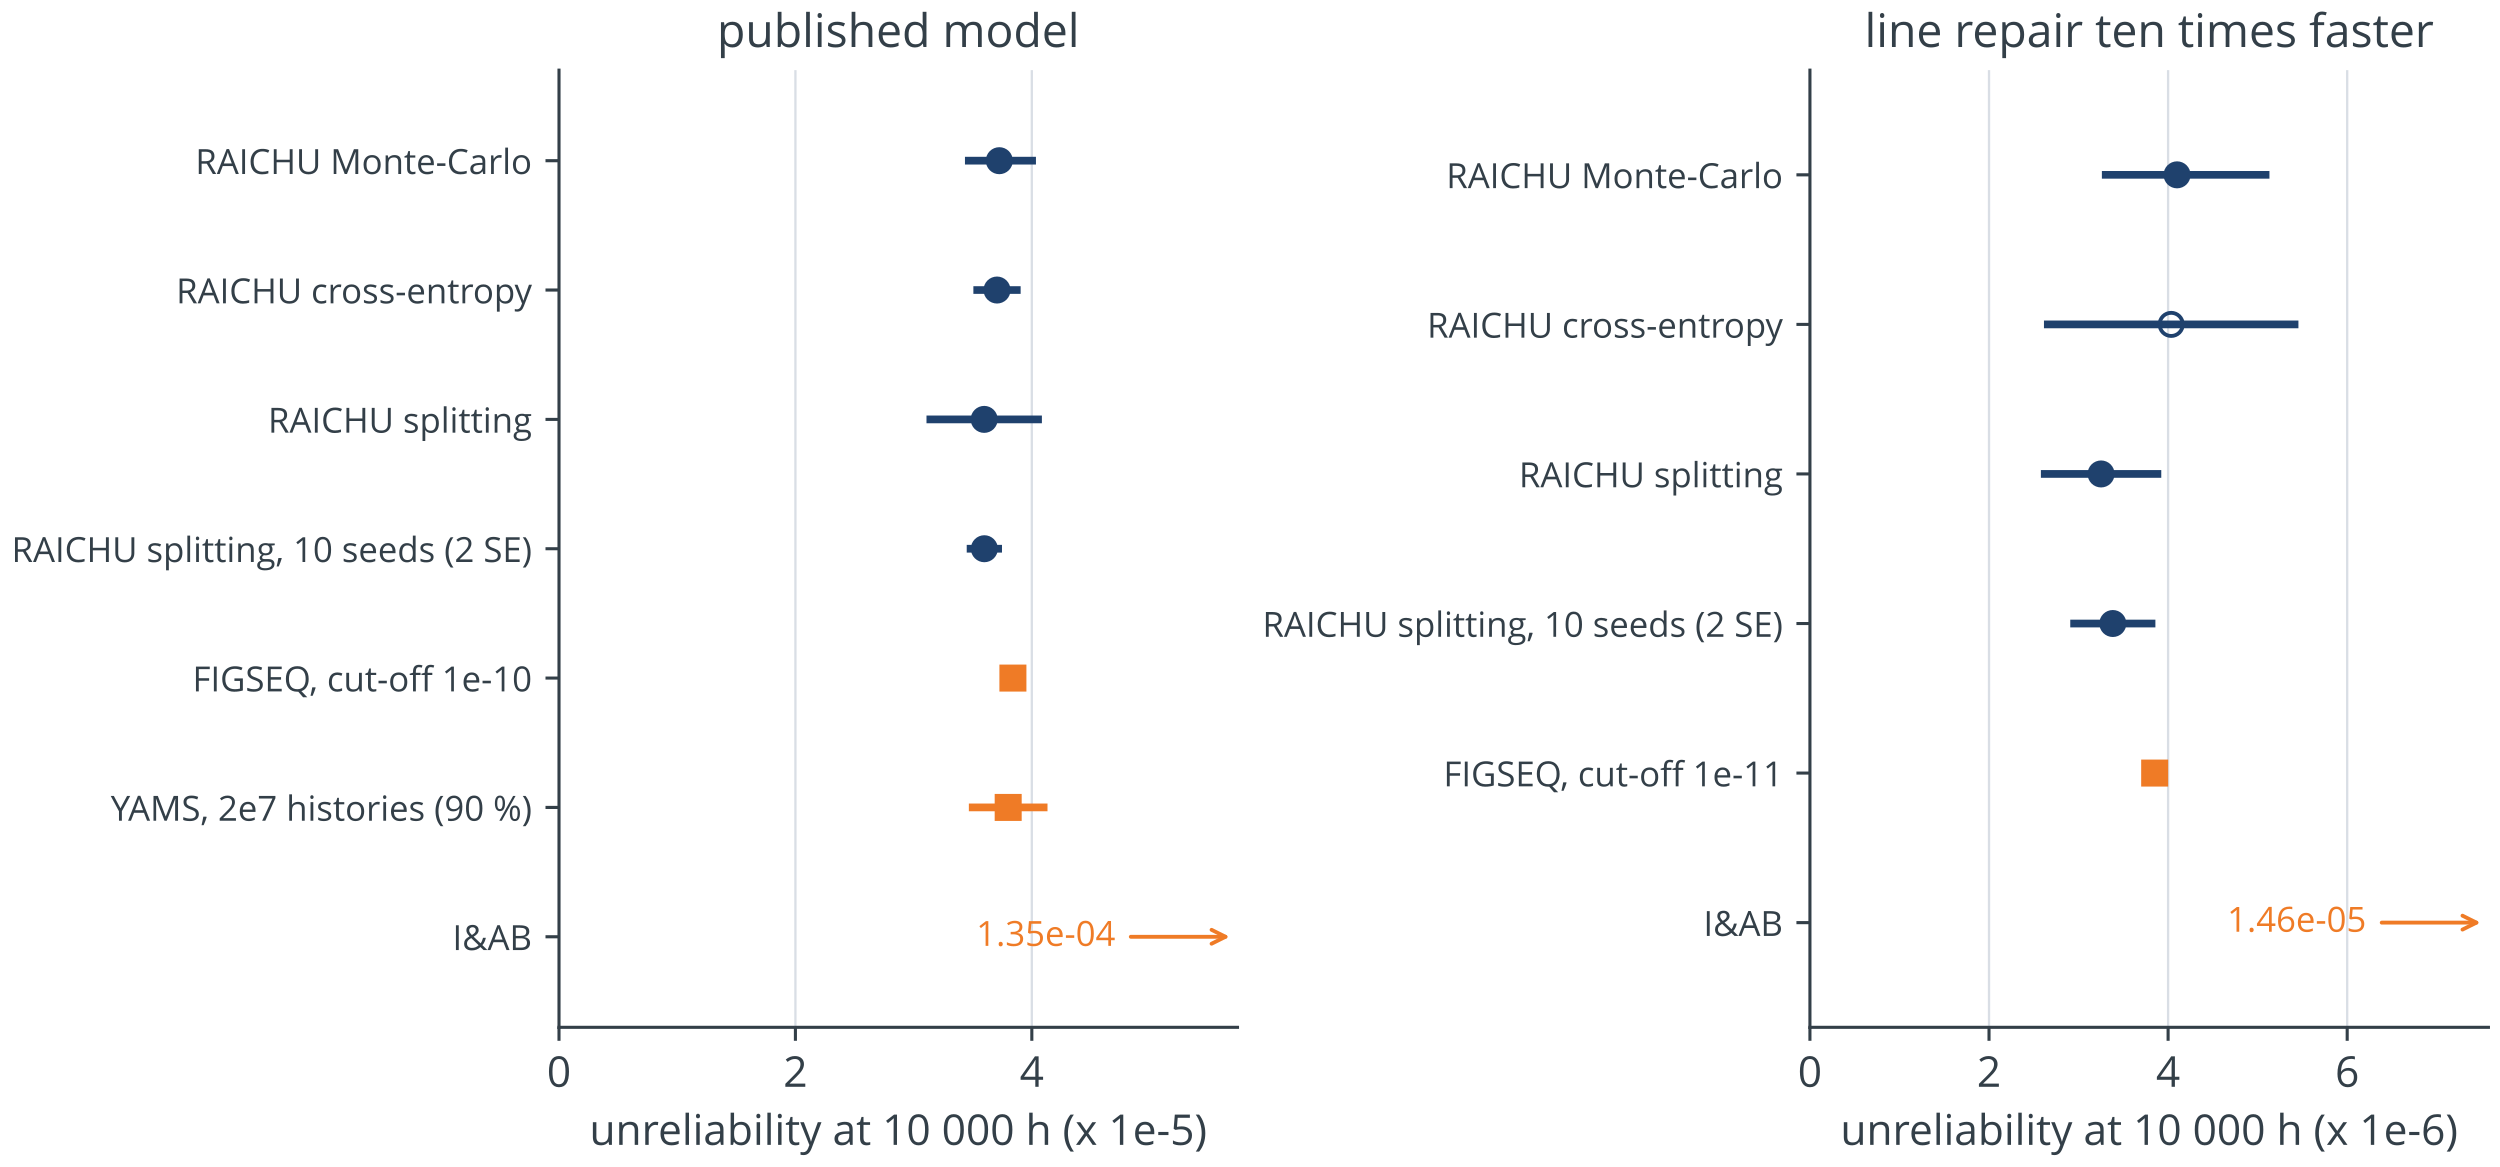
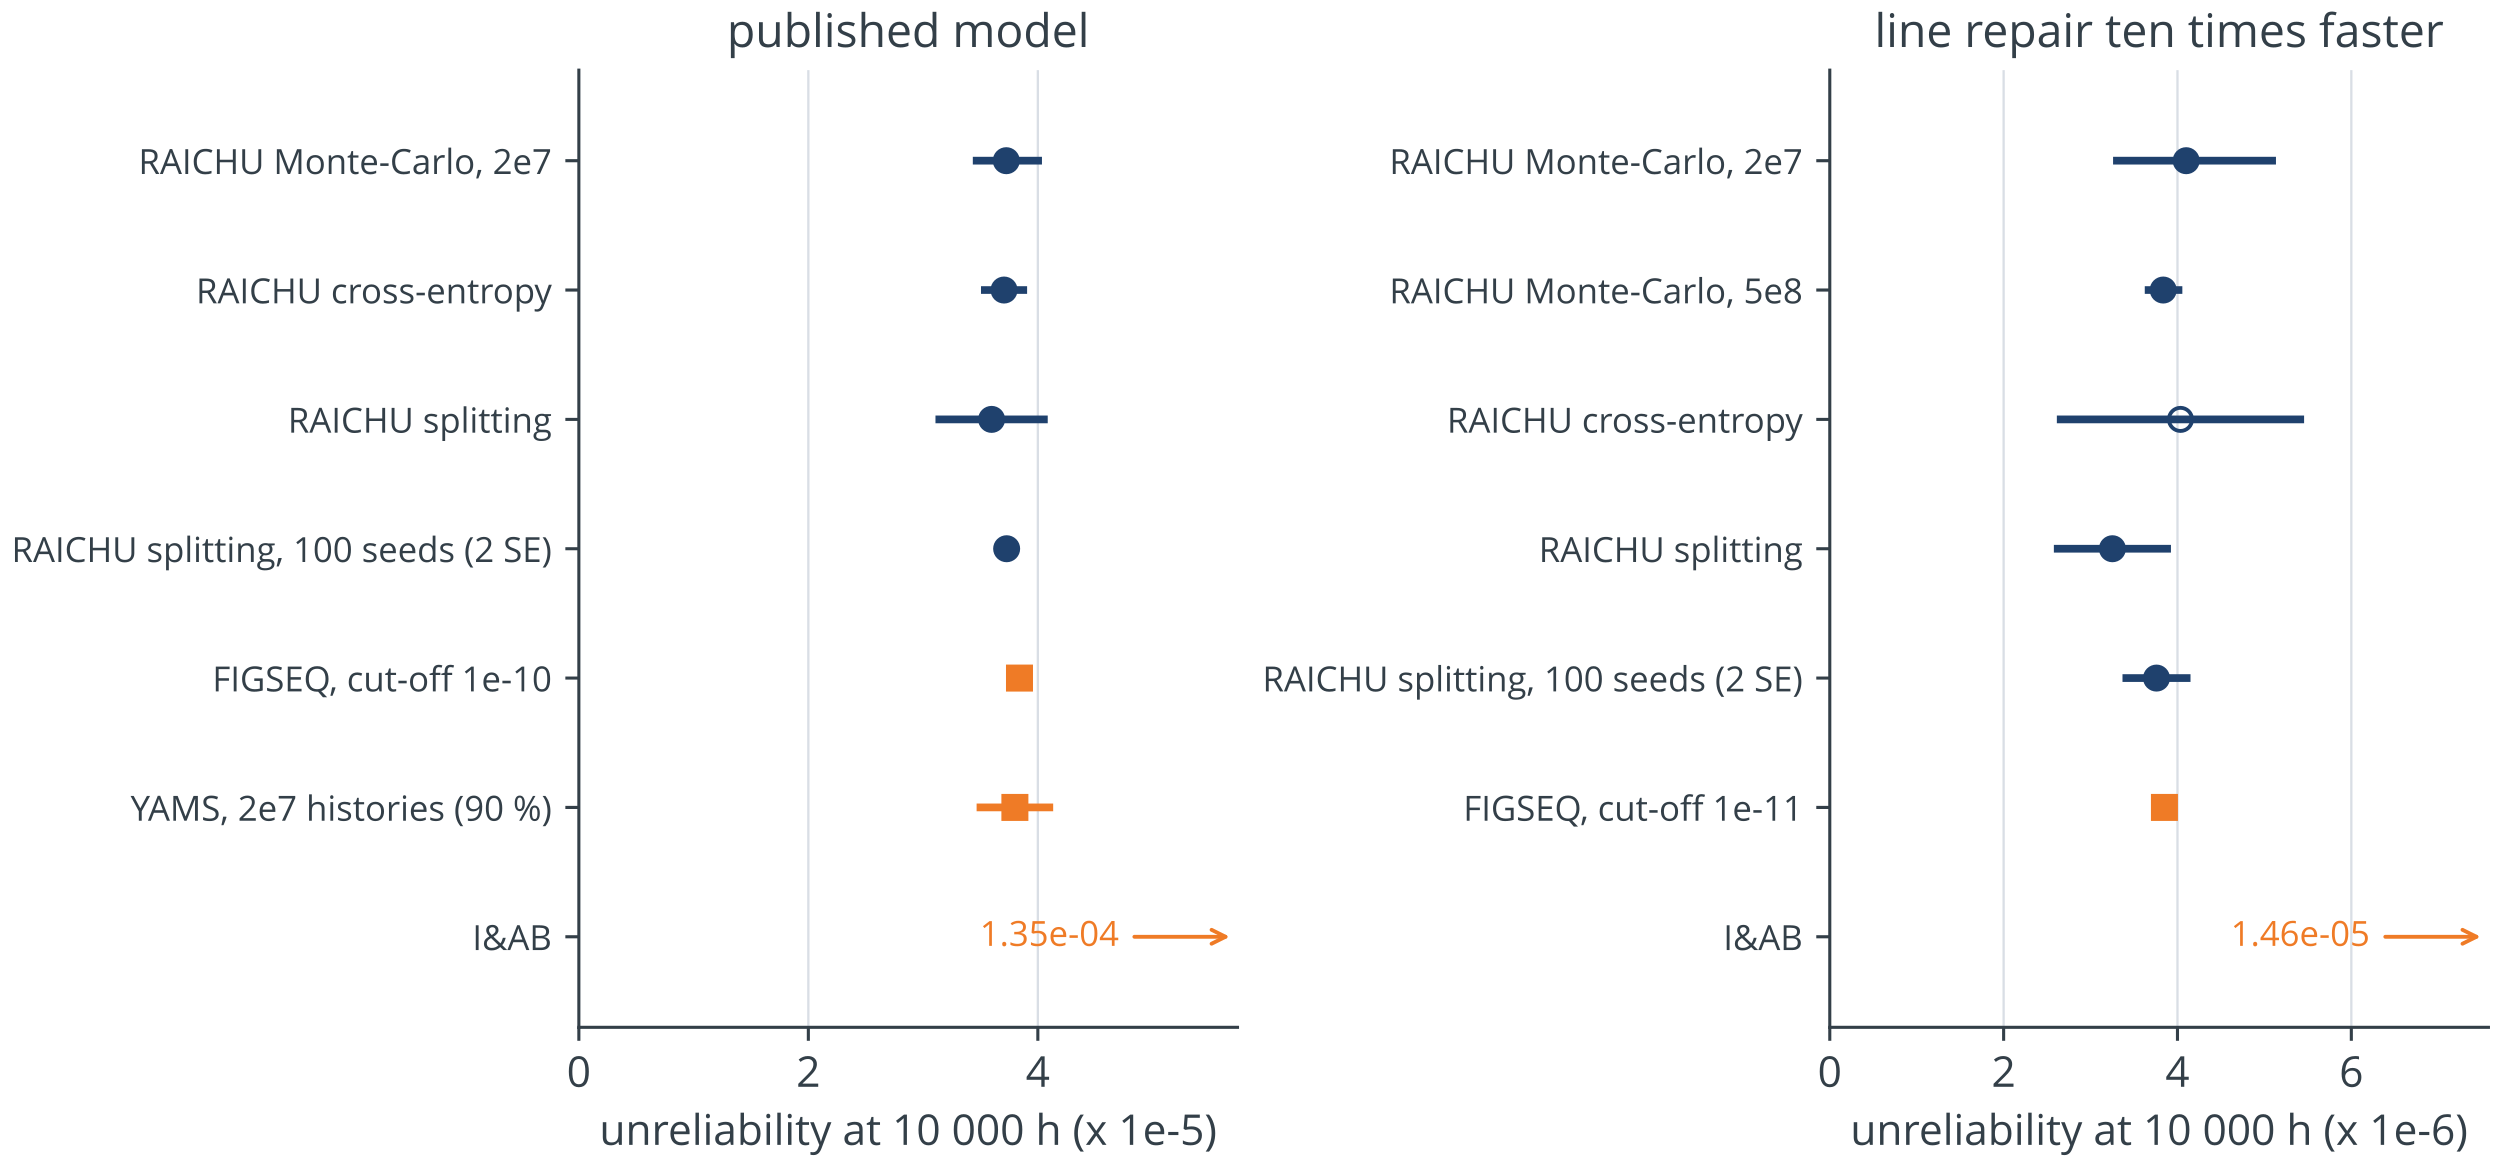
<svg xmlns="http://www.w3.org/2000/svg" xmlns:xlink="http://www.w3.org/1999/xlink" width="648pt" height="302.4pt" viewBox="0 0 648 302.4" version="1.1">
  <defs>
    <style type="text/css">*{stroke-linejoin: round; stroke-linecap: butt}</style>
  </defs>
  <g id="figure_1">
    <g id="patch_1">
      <path d="M 0 302.4  L 648 302.4  L 648 0  L 0 0  L 0 302.4  z " style="fill: none" />
    </g>
    <g id="axes_1">
      <g id="patch_2">
-         <path d="M 144.893 266.281  L 320.76 266.281  L 320.76 18.182  L 144.893 18.182  L 144.893 266.281  z " style="fill: none" />
+         <path d="M 150.039 266.281  L 320.76 266.281  L 320.76 18.182  L 150.039 18.182  L 150.039 266.281  z " style="fill: none" />
      </g>
      <g id="matplotlib.axis_1">
        <g id="xtick_1">
          <g id="line2d_1">
-             <path d="M 144.893 266.281  L 144.893 18.182  " clip-path="url(#pb7586c90ff)" style="fill: none; stroke: #d9dee5; stroke-width: 0.6; stroke-linecap: square" />
+             <path d="M 150.039 266.281  L 150.039 18.182  " clip-path="url(#p91b604d5b2)" style="fill: none; stroke: #d9dee5; stroke-width: 0.6; stroke-linecap: square" />
          </g>
          <g id="line2d_2">
            <defs>
-               <path id="mbddd9a8941" d="M 0 0  L 0 3.5  " style="stroke: #333f48; stroke-width: 0.8" />
+               <path id="m86f11a6f32" d="M 0 0  L 0 3.5  " style="stroke: #333f48; stroke-width: 0.8" />
            </defs>
            <g>
-               <use xlink:href="#mbddd9a8941" x="144.893" y="266.281" style="fill: #333f48; stroke: #333f48; stroke-width: 0.8" />
+               <use xlink:href="#m86f11a6f32" x="150.039" y="266.281" style="fill: #333f48; stroke: #333f48; stroke-width: 0.8" />
            </g>
          </g>
          <g id="text_1">
-             <text style="font-size: 11px; font-family: 'Open Sans', 'DejaVu Sans', 'Arial', sans-serif; text-anchor: middle; fill: #333f48" x="144.893" y="281.697" transform="rotate(-0 144.8934 281.6972)">0</text>
+             <text style="font-size: 11px; font-family: 'Open Sans', 'DejaVu Sans', 'Arial', sans-serif; text-anchor: middle; fill: #333f48" x="150.039" y="281.697" transform="rotate(-0 150.0388 281.6972)">0</text>
          </g>
        </g>
        <g id="xtick_2">
          <g id="line2d_3">
-             <path d="M 206.171 266.281  L 206.171 18.182  " clip-path="url(#pb7586c90ff)" style="fill: none; stroke: #d9dee5; stroke-width: 0.6; stroke-linecap: square" />
+             <path d="M 209.524 266.281  L 209.524 18.182  " clip-path="url(#p91b604d5b2)" style="fill: none; stroke: #d9dee5; stroke-width: 0.6; stroke-linecap: square" />
          </g>
          <g id="line2d_4">
            <g>
-               <use xlink:href="#mbddd9a8941" x="206.171" y="266.281" style="fill: #333f48; stroke: #333f48; stroke-width: 0.8" />
+               <use xlink:href="#m86f11a6f32" x="209.524" y="266.281" style="fill: #333f48; stroke: #333f48; stroke-width: 0.8" />
            </g>
          </g>
          <g id="text_2">
-             <text style="font-size: 11px; font-family: 'Open Sans', 'DejaVu Sans', 'Arial', sans-serif; text-anchor: middle; fill: #333f48" x="206.171" y="281.697" transform="rotate(-0 206.1709 281.6972)">2</text>
+             <text style="font-size: 11px; font-family: 'Open Sans', 'DejaVu Sans', 'Arial', sans-serif; text-anchor: middle; fill: #333f48" x="209.524" y="281.697" transform="rotate(-0 209.5236 281.6972)">2</text>
          </g>
        </g>
        <g id="xtick_3">
          <g id="line2d_5">
-             <path d="M 267.449 266.281  L 267.449 18.182  " clip-path="url(#pb7586c90ff)" style="fill: none; stroke: #d9dee5; stroke-width: 0.6; stroke-linecap: square" />
+             <path d="M 269.008 266.281  L 269.008 18.182  " clip-path="url(#p91b604d5b2)" style="fill: none; stroke: #d9dee5; stroke-width: 0.6; stroke-linecap: square" />
          </g>
          <g id="line2d_6">
            <g>
-               <use xlink:href="#mbddd9a8941" x="267.449" y="266.281" style="fill: #333f48; stroke: #333f48; stroke-width: 0.8" />
+               <use xlink:href="#m86f11a6f32" x="269.008" y="266.281" style="fill: #333f48; stroke: #333f48; stroke-width: 0.8" />
            </g>
          </g>
          <g id="text_3">
-             <text style="font-size: 11px; font-family: 'Open Sans', 'DejaVu Sans', 'Arial', sans-serif; text-anchor: middle; fill: #333f48" x="267.449" y="281.697" transform="rotate(-0 267.4485 281.6972)">4</text>
+             <text style="font-size: 11px; font-family: 'Open Sans', 'DejaVu Sans', 'Arial', sans-serif; text-anchor: middle; fill: #333f48" x="269.008" y="281.697" transform="rotate(-0 269.0083 281.6972)">4</text>
          </g>
        </g>
        <g id="text_4">
-           <text style="font-size: 11px; font-family: 'Open Sans', 'DejaVu Sans', 'Arial', sans-serif; text-anchor: middle; fill: #333f48" x="232.827" y="296.756" transform="rotate(-0 232.8267 296.7563)">unreliability at 10 000 h (x 1e-5)</text>
+           <text style="font-size: 11px; font-family: 'Open Sans', 'DejaVu Sans', 'Arial', sans-serif; text-anchor: middle; fill: #333f48" x="235.399" y="296.756" transform="rotate(-0 235.3994 296.7563)">unreliability at 10 000 h (x 1e-5)</text>
        </g>
      </g>
      <g id="matplotlib.axis_2">
        <g id="ytick_1">
          <g id="line2d_7">
            <defs>
-               <path id="ma3bf32c32e" d="M 0 0  L -3.5 0  " style="stroke: #333f48; stroke-width: 0.8" />
+               <path id="m52ad495009" d="M 0 0  L -3.5 0  " style="stroke: #333f48; stroke-width: 0.8" />
            </defs>
            <g>
-               <use xlink:href="#ma3bf32c32e" x="144.893" y="41.651" style="fill: #333f48; stroke: #333f48; stroke-width: 0.8" />
+               <use xlink:href="#m52ad495009" x="150.039" y="41.651" style="fill: #333f48; stroke: #333f48; stroke-width: 0.8" />
            </g>
          </g>
          <g id="text_5">
-             <text style="font-size: 9px; font-family: 'Open Sans', 'DejaVu Sans', 'Arial', sans-serif; text-anchor: end; fill: #333f48" x="137.893" y="45.094" transform="rotate(-0 137.8934 45.09402)">RAICHU Monte-Carlo</text>
+             <text style="font-size: 9px; font-family: 'Open Sans', 'DejaVu Sans', 'Arial', sans-serif; text-anchor: end; fill: #333f48" x="143.039" y="45.094" transform="rotate(-0 143.0388 45.09402)">RAICHU Monte-Carlo, 2e7</text>
          </g>
        </g>
        <g id="ytick_2">
          <g id="line2d_8">
            <g>
-               <use xlink:href="#ma3bf32c32e" x="144.893" y="75.178" style="fill: #333f48; stroke: #333f48; stroke-width: 0.8" />
+               <use xlink:href="#m52ad495009" x="150.039" y="75.178" style="fill: #333f48; stroke: #333f48; stroke-width: 0.8" />
            </g>
          </g>
          <g id="text_6">
-             <text style="font-size: 9px; font-family: 'Open Sans', 'DejaVu Sans', 'Arial', sans-serif; text-anchor: end; fill: #333f48" x="137.893" y="78.621" transform="rotate(-0 137.8934 78.62086)">RAICHU cross-entropy</text>
+             <text style="font-size: 9px; font-family: 'Open Sans', 'DejaVu Sans', 'Arial', sans-serif; text-anchor: end; fill: #333f48" x="143.039" y="78.621" transform="rotate(-0 143.0388 78.62086)">RAICHU cross-entropy</text>
          </g>
        </g>
        <g id="ytick_3">
          <g id="line2d_9">
            <g>
-               <use xlink:href="#ma3bf32c32e" x="144.893" y="108.705" style="fill: #333f48; stroke: #333f48; stroke-width: 0.8" />
+               <use xlink:href="#m52ad495009" x="150.039" y="108.705" style="fill: #333f48; stroke: #333f48; stroke-width: 0.8" />
            </g>
          </g>
          <g id="text_7">
-             <text style="font-size: 9px; font-family: 'Open Sans', 'DejaVu Sans', 'Arial', sans-serif; text-anchor: end; fill: #333f48" x="137.893" y="112.148" transform="rotate(-0 137.8934 112.1477)">RAICHU splitting</text>
+             <text style="font-size: 9px; font-family: 'Open Sans', 'DejaVu Sans', 'Arial', sans-serif; text-anchor: end; fill: #333f48" x="143.039" y="112.148" transform="rotate(-0 143.0388 112.1477)">RAICHU splitting</text>
          </g>
        </g>
        <g id="ytick_4">
          <g id="line2d_10">
            <g>
-               <use xlink:href="#ma3bf32c32e" x="144.893" y="142.231" style="fill: #333f48; stroke: #333f48; stroke-width: 0.8" />
+               <use xlink:href="#m52ad495009" x="150.039" y="142.231" style="fill: #333f48; stroke: #333f48; stroke-width: 0.8" />
            </g>
          </g>
          <g id="text_8">
-             <text style="font-size: 9px; font-family: 'Open Sans', 'DejaVu Sans', 'Arial', sans-serif; text-anchor: end; fill: #333f48" x="137.893" y="145.675" transform="rotate(-0 137.8934 145.6745)">RAICHU splitting, 10 seeds (2 SE)</text>
+             <text style="font-size: 9px; font-family: 'Open Sans', 'DejaVu Sans', 'Arial', sans-serif; text-anchor: end; fill: #333f48" x="143.039" y="145.675" transform="rotate(-0 143.0388 145.6745)">RAICHU splitting, 100 seeds (2 SE)</text>
          </g>
        </g>
        <g id="ytick_5">
          <g id="line2d_11">
            <g>
-               <use xlink:href="#ma3bf32c32e" x="144.893" y="175.758" style="fill: #333f48; stroke: #333f48; stroke-width: 0.8" />
+               <use xlink:href="#m52ad495009" x="150.039" y="175.758" style="fill: #333f48; stroke: #333f48; stroke-width: 0.8" />
            </g>
          </g>
          <g id="text_9">
-             <text style="font-size: 9px; font-family: 'Open Sans', 'DejaVu Sans', 'Arial', sans-serif; text-anchor: end; fill: #333f48" x="137.893" y="179.201" transform="rotate(-0 137.8934 179.2015)">FIGSEQ, cut-off 1e-10</text>
+             <text style="font-size: 9px; font-family: 'Open Sans', 'DejaVu Sans', 'Arial', sans-serif; text-anchor: end; fill: #333f48" x="143.039" y="179.201" transform="rotate(-0 143.0388 179.2015)">FIGSEQ, cut-off 1e-10</text>
          </g>
        </g>
        <g id="ytick_6">
          <g id="line2d_12">
            <g>
-               <use xlink:href="#ma3bf32c32e" x="144.893" y="209.285" style="fill: #333f48; stroke: #333f48; stroke-width: 0.8" />
+               <use xlink:href="#m52ad495009" x="150.039" y="209.285" style="fill: #333f48; stroke: #333f48; stroke-width: 0.8" />
            </g>
          </g>
          <g id="text_10">
-             <text style="font-size: 9px; font-family: 'Open Sans', 'DejaVu Sans', 'Arial', sans-serif; text-anchor: end; fill: #333f48" x="137.893" y="212.728" transform="rotate(-0 137.8934 212.7282)">YAMS, 2e7 histories (90 %)</text>
+             <text style="font-size: 9px; font-family: 'Open Sans', 'DejaVu Sans', 'Arial', sans-serif; text-anchor: end; fill: #333f48" x="143.039" y="212.728" transform="rotate(-0 143.0388 212.7282)">YAMS, 2e7 histories (90 %)</text>
          </g>
        </g>
        <g id="ytick_7">
          <g id="line2d_13">
            <g>
-               <use xlink:href="#ma3bf32c32e" x="144.893" y="242.812" style="fill: #333f48; stroke: #333f48; stroke-width: 0.8" />
+               <use xlink:href="#m52ad495009" x="150.039" y="242.812" style="fill: #333f48; stroke: #333f48; stroke-width: 0.8" />
            </g>
          </g>
          <g id="text_11">
-             <text style="font-size: 9px; font-family: 'Open Sans', 'DejaVu Sans', 'Arial', sans-serif; text-anchor: end; fill: #333f48" x="137.893" y="246.255" transform="rotate(-0 137.8934 246.2551)">I&amp;AB</text>
+             <text style="font-size: 9px; font-family: 'Open Sans', 'DejaVu Sans', 'Arial', sans-serif; text-anchor: end; fill: #333f48" x="143.039" y="246.255" transform="rotate(-0 143.0388 246.2551)">I&amp;AB</text>
          </g>
        </g>
      </g>
      <g id="line2d_14">
-         <path d="M 251.117 41.651  L 267.518 41.651  " clip-path="url(#pb7586c90ff)" style="fill: none; stroke: #1f416d; stroke-width: 2; stroke-linecap: square" />
+         <path d="M 253.154 41.651  L 269.075 41.651  " clip-path="url(#p91b604d5b2)" style="fill: none; stroke: #1f416d; stroke-width: 2; stroke-linecap: square" />
      </g>
      <g id="line2d_15">
-         <path d="M 259.023 41.651  " clip-path="url(#pb7586c90ff)" style="fill: none; stroke: #1f416d; stroke-width: 1.5; stroke-linecap: square" />
+         <path d="M 260.829 41.651  " clip-path="url(#p91b604d5b2)" style="fill: none; stroke: #1f416d; stroke-width: 1.5; stroke-linecap: square" />
        <defs>
-           <path id="m30c764773c" d="M 0 3  C 0.796 3 1.559 2.684 2.121 2.121  C 2.684 1.559 3 0.796 3 0  C 3 -0.796 2.684 -1.559 2.121 -2.121  C 1.559 -2.684 0.796 -3 0 -3  C -0.796 -3 -1.559 -2.684 -2.121 -2.121  C -2.684 -1.559 -3 -0.796 -3 0  C -3 0.796 -2.684 1.559 -2.121 2.121  C -1.559 2.684 -0.796 3 0 3  z " style="stroke: #1f416d" />
+           <path id="md8d8c6992d" d="M 0 3  C 0.796 3 1.559 2.684 2.121 2.121  C 2.684 1.559 3 0.796 3 0  C 3 -0.796 2.684 -1.559 2.121 -2.121  C 1.559 -2.684 0.796 -3 0 -3  C -0.796 -3 -1.559 -2.684 -2.121 -2.121  C -2.684 -1.559 -3 -0.796 -3 0  C -3 0.796 -2.684 1.559 -2.121 2.121  C -1.559 2.684 -0.796 3 0 3  z " style="stroke: #1f416d" />
        </defs>
-         <g clip-path="url(#pb7586c90ff)">
-           <use xlink:href="#m30c764773c" x="259.023" y="41.651" style="fill: #1f416d; stroke: #1f416d" />
+         <g clip-path="url(#p91b604d5b2)">
+           <use xlink:href="#md8d8c6992d" x="260.829" y="41.651" style="fill: #1f416d; stroke: #1f416d" />
        </g>
      </g>
      <g id="line2d_16">
-         <path d="M 253.299 75.178  L 263.551 75.178  " clip-path="url(#pb7586c90ff)" style="fill: none; stroke: #1f416d; stroke-width: 2; stroke-linecap: square" />
+         <path d="M 255.273 75.178  L 265.225 75.178  " clip-path="url(#p91b604d5b2)" style="fill: none; stroke: #1f416d; stroke-width: 2; stroke-linecap: square" />
      </g>
      <g id="line2d_17">
-         <path d="M 258.425 75.178  " clip-path="url(#pb7586c90ff)" style="fill: none; stroke: #1f416d; stroke-width: 1.5; stroke-linecap: square" />
-         <g clip-path="url(#pb7586c90ff)">
-           <use xlink:href="#m30c764773c" x="258.425" y="75.178" style="fill: #1f416d; stroke: #1f416d" />
+         <path d="M 260.249 75.178  " clip-path="url(#p91b604d5b2)" style="fill: none; stroke: #1f416d; stroke-width: 1.5; stroke-linecap: square" />
+         <g clip-path="url(#p91b604d5b2)">
+           <use xlink:href="#md8d8c6992d" x="260.249" y="75.178" style="fill: #1f416d; stroke: #1f416d" />
        </g>
      </g>
      <g id="line2d_18">
-         <path d="M 241.146 108.705  L 269.059 108.705  " clip-path="url(#pb7586c90ff)" style="fill: none; stroke: #1f416d; stroke-width: 2; stroke-linecap: square" />
+         <path d="M 243.475 108.705  L 270.572 108.705  " clip-path="url(#p91b604d5b2)" style="fill: none; stroke: #1f416d; stroke-width: 2; stroke-linecap: square" />
      </g>
      <g id="line2d_19">
-         <path d="M 255.103 108.705  " clip-path="url(#pb7586c90ff)" style="fill: none; stroke: #1f416d; stroke-width: 1.5; stroke-linecap: square" />
-         <g clip-path="url(#pb7586c90ff)">
-           <use xlink:href="#m30c764773c" x="255.103" y="108.705" style="fill: #1f416d; stroke: #1f416d" />
+         <path d="M 257.024 108.705  " clip-path="url(#p91b604d5b2)" style="fill: none; stroke: #1f416d; stroke-width: 1.5; stroke-linecap: square" />
+         <g clip-path="url(#p91b604d5b2)">
+           <use xlink:href="#md8d8c6992d" x="257.024" y="108.705" style="fill: #1f416d; stroke: #1f416d" />
        </g>
      </g>
      <g id="line2d_20">
-         <path d="M 251.575 142.231  L 258.716 142.231  " clip-path="url(#pb7586c90ff)" style="fill: none; stroke: #1f416d; stroke-width: 2; stroke-linecap: square" />
+         <path d="M 259.39 142.231  L 262.453 142.231  " clip-path="url(#p91b604d5b2)" style="fill: none; stroke: #1f416d; stroke-width: 2; stroke-linecap: square" />
      </g>
      <g id="line2d_21">
-         <path d="M 255.145 142.231  " clip-path="url(#pb7586c90ff)" style="fill: none; stroke: #1f416d; stroke-width: 1.5; stroke-linecap: square" />
-         <g clip-path="url(#pb7586c90ff)">
-           <use xlink:href="#m30c764773c" x="255.145" y="142.231" style="fill: #1f416d; stroke: #1f416d" />
+         <path d="M 260.921 142.231  " clip-path="url(#p91b604d5b2)" style="fill: none; stroke: #1f416d; stroke-width: 1.5; stroke-linecap: square" />
+         <g clip-path="url(#p91b604d5b2)">
+           <use xlink:href="#md8d8c6992d" x="260.921" y="142.231" style="fill: #1f416d; stroke: #1f416d" />
        </g>
      </g>
      <g id="line2d_22">
-         <path d="M 262.546 175.758  " clip-path="url(#pb7586c90ff)" style="fill: none; stroke: #ef7b26; stroke-width: 1.5; stroke-linecap: square" />
+         <path d="M 264.25 175.758  " clip-path="url(#p91b604d5b2)" style="fill: none; stroke: #ef7b26; stroke-width: 1.5; stroke-linecap: square" />
        <defs>
-           <path id="m3d3b96240c" d="M -3 3  L 3 3  L 3 -3  L -3 -3  z " style="stroke: #ef7b26; stroke-linejoin: miter" />
+           <path id="m2bc81f49f3" d="M -3 3  L 3 3  L 3 -3  L -3 -3  z " style="stroke: #ef7b26; stroke-linejoin: miter" />
        </defs>
-         <g clip-path="url(#pb7586c90ff)">
-           <use xlink:href="#m3d3b96240c" x="262.546" y="175.758" style="fill: #ef7b26; stroke: #ef7b26; stroke-linejoin: miter" />
+         <g clip-path="url(#p91b604d5b2)">
+           <use xlink:href="#m2bc81f49f3" x="264.25" y="175.758" style="fill: #ef7b26; stroke: #ef7b26; stroke-linejoin: miter" />
        </g>
      </g>
      <g id="line2d_23">
-         <path d="M 252.129 209.285  L 270.512 209.285  " clip-path="url(#pb7586c90ff)" style="fill: none; stroke: #ef7b26; stroke-width: 2; stroke-linecap: square" />
+         <path d="M 254.137 209.285  L 271.983 209.285  " clip-path="url(#p91b604d5b2)" style="fill: none; stroke: #ef7b26; stroke-width: 2; stroke-linecap: square" />
      </g>
      <g id="line2d_24">
-         <path d="M 261.321 209.285  " clip-path="url(#pb7586c90ff)" style="fill: none; stroke: #ef7b26; stroke-width: 1.5; stroke-linecap: square" />
-         <g clip-path="url(#pb7586c90ff)">
-           <use xlink:href="#m3d3b96240c" x="261.321" y="209.285" style="fill: #ef7b26; stroke: #ef7b26; stroke-linejoin: miter" />
+         <path d="M 263.06 209.285  " clip-path="url(#p91b604d5b2)" style="fill: none; stroke: #ef7b26; stroke-width: 1.5; stroke-linecap: square" />
+         <g clip-path="url(#p91b604d5b2)">
+           <use xlink:href="#m2bc81f49f3" x="263.06" y="209.285" style="fill: #ef7b26; stroke: #ef7b26; stroke-linejoin: miter" />
        </g>
      </g>
      <g id="patch_3">
-         <path d="M 144.893 266.281  L 144.893 18.182  " style="fill: none; stroke: #333f48; stroke-width: 0.8; stroke-linejoin: miter; stroke-linecap: square" />
+         <path d="M 150.039 266.281  L 150.039 18.182  " style="fill: none; stroke: #333f48; stroke-width: 0.8; stroke-linejoin: miter; stroke-linecap: square" />
      </g>
      <g id="patch_4">
-         <path d="M 144.893 266.281  L 320.76 266.281  " style="fill: none; stroke: #333f48; stroke-width: 0.8; stroke-linejoin: miter; stroke-linecap: square" />
+         <path d="M 150.039 266.281  L 320.76 266.281  " style="fill: none; stroke: #333f48; stroke-width: 0.8; stroke-linejoin: miter; stroke-linecap: square" />
      </g>
      <g id="patch_5">
-         <path d="M 293.104 242.812  Q 305.931 242.812 317.64 242.812  " style="fill: none; stroke: #ef7b26; stroke-linecap: round" />
-         <path d="M 314.04 241.012  L 317.64 242.812  L 314.04 244.612  " style="fill: none; stroke: #ef7b26; stroke-linecap: round" />
+         <path d="M 294.032 242.812  Q 306.396 242.812 317.642 242.812  " style="fill: none; stroke: #ef7b26; stroke-linecap: round" />
+         <path d="M 314.042 241.012  L 317.642 242.812  L 314.042 244.612  " style="fill: none; stroke: #ef7b26; stroke-linecap: round" />
      </g>
      <g id="text_12">
-         <text style="font-size: 9px; font-family: 'Open Sans', 'DejaVu Sans', 'Arial', sans-serif; text-anchor: end; fill: #ef7b26" x="289.104" y="245.174" transform="rotate(-0 289.104 245.174)">1.35e-04</text>
+         <text style="font-size: 9px; font-family: 'Open Sans', 'DejaVu Sans', 'Arial', sans-serif; text-anchor: end; fill: #ef7b26" x="290.03" y="245.174" transform="rotate(-0 290.0302 245.174)">1.35e-04</text>
      </g>
      <g id="text_13">
-         <text style="font-size: 12px; font-family: 'Open Sans', 'DejaVu Sans', 'Arial', sans-serif; text-anchor: middle; fill: #333f48" x="232.827" y="12.182" transform="rotate(-0 232.8267 12.18211)">published model</text>
+         <text style="font-size: 12px; font-family: 'Open Sans', 'DejaVu Sans', 'Arial', sans-serif; text-anchor: middle; fill: #333f48" x="235.399" y="12.182" transform="rotate(-0 235.3994 12.18211)">published model</text>
      </g>
    </g>
    <g id="axes_2">
      <g id="patch_6">
-         <path d="M 469.133 266.281  L 645 266.281  L 645 18.182  L 469.133 18.182  L 469.133 266.281  z " style="fill: none" />
+         <path d="M 474.279 266.281  L 645 266.281  L 645 18.182  L 474.279 18.182  L 474.279 266.281  z " style="fill: none" />
      </g>
      <g id="matplotlib.axis_3">
        <g id="xtick_4">
          <g id="line2d_25">
-             <path d="M 469.133 266.281  L 469.133 18.182  " clip-path="url(#pa92b1e793e)" style="fill: none; stroke: #d9dee5; stroke-width: 0.6; stroke-linecap: square" />
+             <path d="M 474.279 266.281  L 474.279 18.182  " clip-path="url(#pb15df6d3fa)" style="fill: none; stroke: #d9dee5; stroke-width: 0.6; stroke-linecap: square" />
          </g>
          <g id="line2d_26">
            <g>
-               <use xlink:href="#mbddd9a8941" x="469.133" y="266.281" style="fill: #333f48; stroke: #333f48; stroke-width: 0.8" />
+               <use xlink:href="#m86f11a6f32" x="474.279" y="266.281" style="fill: #333f48; stroke: #333f48; stroke-width: 0.8" />
            </g>
          </g>
          <g id="text_14">
-             <text style="font-size: 11px; font-family: 'Open Sans', 'DejaVu Sans', 'Arial', sans-serif; text-anchor: middle; fill: #333f48" x="469.133" y="281.697" transform="rotate(-0 469.1331 281.6972)">0</text>
+             <text style="font-size: 11px; font-family: 'Open Sans', 'DejaVu Sans', 'Arial', sans-serif; text-anchor: middle; fill: #333f48" x="474.279" y="281.697" transform="rotate(-0 474.2786 281.6972)">0</text>
          </g>
        </g>
        <g id="xtick_5">
          <g id="line2d_27">
-             <path d="M 515.553 266.281  L 515.553 18.182  " clip-path="url(#pa92b1e793e)" style="fill: none; stroke: #d9dee5; stroke-width: 0.6; stroke-linecap: square" />
+             <path d="M 519.341 266.281  L 519.341 18.182  " clip-path="url(#pb15df6d3fa)" style="fill: none; stroke: #d9dee5; stroke-width: 0.6; stroke-linecap: square" />
          </g>
          <g id="line2d_28">
            <g>
-               <use xlink:href="#mbddd9a8941" x="515.553" y="266.281" style="fill: #333f48; stroke: #333f48; stroke-width: 0.8" />
+               <use xlink:href="#m86f11a6f32" x="519.341" y="266.281" style="fill: #333f48; stroke: #333f48; stroke-width: 0.8" />
            </g>
          </g>
          <g id="text_15">
-             <text style="font-size: 11px; font-family: 'Open Sans', 'DejaVu Sans', 'Arial', sans-serif; text-anchor: middle; fill: #333f48" x="515.553" y="281.697" transform="rotate(-0 515.5532 281.6972)">2</text>
+             <text style="font-size: 11px; font-family: 'Open Sans', 'DejaVu Sans', 'Arial', sans-serif; text-anchor: middle; fill: #333f48" x="519.341" y="281.697" transform="rotate(-0 519.3405 281.6972)">2</text>
          </g>
        </g>
        <g id="xtick_6">
          <g id="line2d_29">
-             <path d="M 561.973 266.281  L 561.973 18.182  " clip-path="url(#pa92b1e793e)" style="fill: none; stroke: #d9dee5; stroke-width: 0.6; stroke-linecap: square" />
+             <path d="M 564.402 266.281  L 564.402 18.182  " clip-path="url(#pb15df6d3fa)" style="fill: none; stroke: #d9dee5; stroke-width: 0.6; stroke-linecap: square" />
          </g>
          <g id="line2d_30">
            <g>
-               <use xlink:href="#mbddd9a8941" x="561.973" y="266.281" style="fill: #333f48; stroke: #333f48; stroke-width: 0.8" />
+               <use xlink:href="#m86f11a6f32" x="564.402" y="266.281" style="fill: #333f48; stroke: #333f48; stroke-width: 0.8" />
            </g>
          </g>
          <g id="text_16">
-             <text style="font-size: 11px; font-family: 'Open Sans', 'DejaVu Sans', 'Arial', sans-serif; text-anchor: middle; fill: #333f48" x="561.973" y="281.697" transform="rotate(-0 561.9733 281.6972)">4</text>
+             <text style="font-size: 11px; font-family: 'Open Sans', 'DejaVu Sans', 'Arial', sans-serif; text-anchor: middle; fill: #333f48" x="564.402" y="281.697" transform="rotate(-0 564.4024 281.6972)">4</text>
          </g>
        </g>
        <g id="xtick_7">
          <g id="line2d_31">
-             <path d="M 608.393 266.281  L 608.393 18.182  " clip-path="url(#pa92b1e793e)" style="fill: none; stroke: #d9dee5; stroke-width: 0.6; stroke-linecap: square" />
+             <path d="M 609.464 266.281  L 609.464 18.182  " clip-path="url(#pb15df6d3fa)" style="fill: none; stroke: #d9dee5; stroke-width: 0.6; stroke-linecap: square" />
          </g>
          <g id="line2d_32">
            <g>
-               <use xlink:href="#mbddd9a8941" x="608.393" y="266.281" style="fill: #333f48; stroke: #333f48; stroke-width: 0.8" />
+               <use xlink:href="#m86f11a6f32" x="609.464" y="266.281" style="fill: #333f48; stroke: #333f48; stroke-width: 0.8" />
            </g>
          </g>
          <g id="text_17">
-             <text style="font-size: 11px; font-family: 'Open Sans', 'DejaVu Sans', 'Arial', sans-serif; text-anchor: middle; fill: #333f48" x="608.393" y="281.697" transform="rotate(-0 608.3933 281.6972)">6</text>
+             <text style="font-size: 11px; font-family: 'Open Sans', 'DejaVu Sans', 'Arial', sans-serif; text-anchor: middle; fill: #333f48" x="609.464" y="281.697" transform="rotate(-0 609.4644 281.6972)">6</text>
          </g>
        </g>
        <g id="text_18">
-           <text style="font-size: 11px; font-family: 'Open Sans', 'DejaVu Sans', 'Arial', sans-serif; text-anchor: middle; fill: #333f48" x="557.066" y="296.756" transform="rotate(-0 557.0664 296.7563)">unreliability at 10 000 h (x 1e-6)</text>
+           <text style="font-size: 11px; font-family: 'Open Sans', 'DejaVu Sans', 'Arial', sans-serif; text-anchor: middle; fill: #333f48" x="559.639" y="296.756" transform="rotate(-0 559.6392 296.7563)">unreliability at 10 000 h (x 1e-6)</text>
        </g>
      </g>
      <g id="matplotlib.axis_4">
        <g id="ytick_8">
          <g id="line2d_33">
            <g>
-               <use xlink:href="#ma3bf32c32e" x="469.133" y="45.318" style="fill: #333f48; stroke: #333f48; stroke-width: 0.8" />
+               <use xlink:href="#m52ad495009" x="474.279" y="41.651" style="fill: #333f48; stroke: #333f48; stroke-width: 0.8" />
            </g>
          </g>
          <g id="text_19">
-             <text style="font-size: 9px; font-family: 'Open Sans', 'DejaVu Sans', 'Arial', sans-serif; text-anchor: end; fill: #333f48" x="462.133" y="48.761" transform="rotate(-0 462.1331 48.76102)">RAICHU Monte-Carlo</text>
+             <text style="font-size: 9px; font-family: 'Open Sans', 'DejaVu Sans', 'Arial', sans-serif; text-anchor: end; fill: #333f48" x="467.279" y="45.094" transform="rotate(-0 467.2786 45.09402)">RAICHU Monte-Carlo, 2e7</text>
          </g>
        </g>
        <g id="ytick_9">
          <g id="line2d_34">
            <g>
-               <use xlink:href="#ma3bf32c32e" x="469.133" y="84.083" style="fill: #333f48; stroke: #333f48; stroke-width: 0.8" />
+               <use xlink:href="#m52ad495009" x="474.279" y="75.178" style="fill: #333f48; stroke: #333f48; stroke-width: 0.8" />
            </g>
          </g>
          <g id="text_20">
-             <text style="font-size: 9px; font-family: 'Open Sans', 'DejaVu Sans', 'Arial', sans-serif; text-anchor: end; fill: #333f48" x="462.133" y="87.526" transform="rotate(-0 462.1331 87.52643)">RAICHU cross-entropy</text>
+             <text style="font-size: 9px; font-family: 'Open Sans', 'DejaVu Sans', 'Arial', sans-serif; text-anchor: end; fill: #333f48" x="467.279" y="78.621" transform="rotate(-0 467.2786 78.62086)">RAICHU Monte-Carlo, 5e8</text>
          </g>
        </g>
        <g id="ytick_10">
          <g id="line2d_35">
            <g>
-               <use xlink:href="#ma3bf32c32e" x="469.133" y="122.849" style="fill: #333f48; stroke: #333f48; stroke-width: 0.8" />
+               <use xlink:href="#m52ad495009" x="474.279" y="108.705" style="fill: #333f48; stroke: #333f48; stroke-width: 0.8" />
            </g>
          </g>
          <g id="text_21">
-             <text style="font-size: 9px; font-family: 'Open Sans', 'DejaVu Sans', 'Arial', sans-serif; text-anchor: end; fill: #333f48" x="462.133" y="126.292" transform="rotate(-0 462.1331 126.2918)">RAICHU splitting</text>
+             <text style="font-size: 9px; font-family: 'Open Sans', 'DejaVu Sans', 'Arial', sans-serif; text-anchor: end; fill: #333f48" x="467.279" y="112.148" transform="rotate(-0 467.2786 112.1477)">RAICHU cross-entropy</text>
          </g>
        </g>
        <g id="ytick_11">
          <g id="line2d_36">
            <g>
-               <use xlink:href="#ma3bf32c32e" x="469.133" y="161.614" style="fill: #333f48; stroke: #333f48; stroke-width: 0.8" />
+               <use xlink:href="#m52ad495009" x="474.279" y="142.231" style="fill: #333f48; stroke: #333f48; stroke-width: 0.8" />
            </g>
          </g>
          <g id="text_22">
-             <text style="font-size: 9px; font-family: 'Open Sans', 'DejaVu Sans', 'Arial', sans-serif; text-anchor: end; fill: #333f48" x="462.133" y="165.057" transform="rotate(-0 462.1331 165.0572)">RAICHU splitting, 10 seeds (2 SE)</text>
+             <text style="font-size: 9px; font-family: 'Open Sans', 'DejaVu Sans', 'Arial', sans-serif; text-anchor: end; fill: #333f48" x="467.279" y="145.675" transform="rotate(-0 467.2786 145.6745)">RAICHU splitting</text>
          </g>
        </g>
        <g id="ytick_12">
          <g id="line2d_37">
            <g>
-               <use xlink:href="#ma3bf32c32e" x="469.133" y="200.38" style="fill: #333f48; stroke: #333f48; stroke-width: 0.8" />
+               <use xlink:href="#m52ad495009" x="474.279" y="175.758" style="fill: #333f48; stroke: #333f48; stroke-width: 0.8" />
            </g>
          </g>
          <g id="text_23">
-             <text style="font-size: 9px; font-family: 'Open Sans', 'DejaVu Sans', 'Arial', sans-serif; text-anchor: end; fill: #333f48" x="462.133" y="203.823" transform="rotate(-0 462.1331 203.8227)">FIGSEQ, cut-off 1e-11</text>
+             <text style="font-size: 9px; font-family: 'Open Sans', 'DejaVu Sans', 'Arial', sans-serif; text-anchor: end; fill: #333f48" x="467.279" y="179.201" transform="rotate(-0 467.2786 179.2014)">RAICHU splitting, 100 seeds (2 SE)</text>
          </g>
        </g>
        <g id="ytick_13">
          <g id="line2d_38">
            <g>
-               <use xlink:href="#ma3bf32c32e" x="469.133" y="239.145" style="fill: #333f48; stroke: #333f48; stroke-width: 0.8" />
+               <use xlink:href="#m52ad495009" x="474.279" y="209.285" style="fill: #333f48; stroke: #333f48; stroke-width: 0.8" />
            </g>
          </g>
          <g id="text_24">
-             <text style="font-size: 9px; font-family: 'Open Sans', 'DejaVu Sans', 'Arial', sans-serif; text-anchor: end; fill: #333f48" x="462.133" y="242.588" transform="rotate(-0 462.1331 242.5881)">I&amp;AB</text>
-           </g>
-         </g>
-       </g>
-       <g id="line2d_39">
-         <path d="M 545.806 45.318  L 587.24 45.318  " clip-path="url(#pa92b1e793e)" style="fill: none; stroke: #1f416d; stroke-width: 2; stroke-linecap: square" />
+             <text style="font-size: 9px; font-family: 'Open Sans', 'DejaVu Sans', 'Arial', sans-serif; text-anchor: end; fill: #333f48" x="467.279" y="212.728" transform="rotate(-0 467.2786 212.7283)">FIGSEQ, cut-off 1e-11</text>
+           </g>
+         </g>
+         <g id="ytick_14">
+           <g id="line2d_39">
+             <g>
+               <use xlink:href="#m52ad495009" x="474.279" y="242.812" style="fill: #333f48; stroke: #333f48; stroke-width: 0.8" />
+             </g>
+           </g>
+           <g id="text_25">
+             <text style="font-size: 9px; font-family: 'Open Sans', 'DejaVu Sans', 'Arial', sans-serif; text-anchor: end; fill: #333f48" x="467.279" y="246.255" transform="rotate(-0 467.2786 246.2551)">I&amp;AB</text>
+           </g>
+         </g>
      </g>
      <g id="line2d_40">
-         <path d="M 564.294 45.318  " clip-path="url(#pa92b1e793e)" style="fill: none; stroke: #1f416d; stroke-width: 1.5; stroke-linecap: square" />
-         <g clip-path="url(#pa92b1e793e)">
-           <use xlink:href="#m30c764773c" x="564.294" y="45.318" style="fill: #1f416d; stroke: #1f416d" />
-         </g>
+         <path d="M 548.708 41.651  L 588.93 41.651  " clip-path="url(#pb15df6d3fa)" style="fill: none; stroke: #1f416d; stroke-width: 2; stroke-linecap: square" />
      </g>
      <g id="line2d_41">
-         <path d="M 530.794 84.083  L 594.752 84.083  " clip-path="url(#pa92b1e793e)" style="fill: none; stroke: #1f416d; stroke-width: 2; stroke-linecap: square" />
+         <path d="M 566.656 41.651  " clip-path="url(#pb15df6d3fa)" style="fill: none; stroke: #1f416d; stroke-width: 1.5; stroke-linecap: square" />
+         <g clip-path="url(#pb15df6d3fa)">
+           <use xlink:href="#md8d8c6992d" x="566.656" y="41.651" style="fill: #1f416d; stroke: #1f416d" />
+         </g>
      </g>
      <g id="line2d_42">
-         <path d="M 562.773 84.083  " clip-path="url(#pa92b1e793e)" style="fill: none; stroke: #1f416d; stroke-width: 1.5; stroke-linecap: square" />
+         <path d="M 556.925 75.178  L 564.663 75.178  " clip-path="url(#pb15df6d3fa)" style="fill: none; stroke: #1f416d; stroke-width: 2; stroke-linecap: square" />
+       </g>
+       <g id="line2d_43">
+         <path d="M 560.707 75.178  " clip-path="url(#pb15df6d3fa)" style="fill: none; stroke: #1f416d; stroke-width: 1.5; stroke-linecap: square" />
+         <g clip-path="url(#pb15df6d3fa)">
+           <use xlink:href="#md8d8c6992d" x="560.707" y="75.178" style="fill: #1f416d; stroke: #1f416d" />
+         </g>
+       </g>
+       <g id="line2d_44">
+         <path d="M 534.135 108.705  L 596.222 108.705  " clip-path="url(#pb15df6d3fa)" style="fill: none; stroke: #1f416d; stroke-width: 2; stroke-linecap: square" />
+       </g>
+       <g id="line2d_45">
+         <path d="M 565.179 108.705  " clip-path="url(#pb15df6d3fa)" style="fill: none; stroke: #1f416d; stroke-width: 1.5; stroke-linecap: square" />
        <defs>
-           <path id="mb215c1e062" d="M 0 3  C 0.796 3 1.559 2.684 2.121 2.121  C 2.684 1.559 3 0.796 3 0  C 3 -0.796 2.684 -1.559 2.121 -2.121  C 1.559 -2.684 0.796 -3 0 -3  C -0.796 -3 -1.559 -2.684 -2.121 -2.121  C -2.684 -1.559 -3 -0.796 -3 0  C -3 0.796 -2.684 1.559 -2.121 2.121  C -1.559 2.684 -0.796 3 0 3  z " style="stroke: #1f416d" />
+           <path id="mce2f4fd52c" d="M 0 3  C 0.796 3 1.559 2.684 2.121 2.121  C 2.684 1.559 3 0.796 3 0  C 3 -0.796 2.684 -1.559 2.121 -2.121  C 1.559 -2.684 0.796 -3 0 -3  C -0.796 -3 -1.559 -2.684 -2.121 -2.121  C -2.684 -1.559 -3 -0.796 -3 0  C -3 0.796 -2.684 1.559 -2.121 2.121  C -1.559 2.684 -0.796 3 0 3  z " style="stroke: #1f416d" />
        </defs>
-         <g clip-path="url(#pa92b1e793e)">
-           <use xlink:href="#mb215c1e062" x="562.773" y="84.083" style="fill-opacity: 0; stroke: #1f416d" />
-         </g>
-       </g>
-       <g id="line2d_43">
-         <path d="M 529.997 122.849  L 559.201 122.849  " clip-path="url(#pa92b1e793e)" style="fill: none; stroke: #1f416d; stroke-width: 2; stroke-linecap: square" />
-       </g>
-       <g id="line2d_44">
-         <path d="M 544.599 122.849  " clip-path="url(#pa92b1e793e)" style="fill: none; stroke: #1f416d; stroke-width: 1.5; stroke-linecap: square" />
-         <g clip-path="url(#pa92b1e793e)">
-           <use xlink:href="#m30c764773c" x="544.599" y="122.849" style="fill: #1f416d; stroke: #1f416d" />
-         </g>
-       </g>
-       <g id="line2d_45">
-         <path d="M 537.61 161.614  L 557.678 161.614  " clip-path="url(#pa92b1e793e)" style="fill: none; stroke: #1f416d; stroke-width: 2; stroke-linecap: square" />
+         <g clip-path="url(#pb15df6d3fa)">
+           <use xlink:href="#mce2f4fd52c" x="565.179" y="108.705" style="fill-opacity: 0; stroke: #1f416d" />
+         </g>
      </g>
      <g id="line2d_46">
-         <path d="M 547.644 161.614  " clip-path="url(#pa92b1e793e)" style="fill: none; stroke: #1f416d; stroke-width: 1.5; stroke-linecap: square" />
-         <g clip-path="url(#pa92b1e793e)">
-           <use xlink:href="#m30c764773c" x="547.644" y="161.614" style="fill: #1f416d; stroke: #1f416d" />
-         </g>
+         <path d="M 533.362 142.231  L 561.711 142.231  " clip-path="url(#pb15df6d3fa)" style="fill: none; stroke: #1f416d; stroke-width: 2; stroke-linecap: square" />
      </g>
      <g id="line2d_47">
-         <path d="M 558.492 200.38  " clip-path="url(#pa92b1e793e)" style="fill: none; stroke: #ef7b26; stroke-width: 1.5; stroke-linecap: square" />
-         <g clip-path="url(#pa92b1e793e)">
-           <use xlink:href="#m3d3b96240c" x="558.492" y="200.38" style="fill: #ef7b26; stroke: #ef7b26; stroke-linejoin: miter" />
+         <path d="M 547.537 142.231  " clip-path="url(#pb15df6d3fa)" style="fill: none; stroke: #1f416d; stroke-width: 1.5; stroke-linecap: square" />
+         <g clip-path="url(#pb15df6d3fa)">
+           <use xlink:href="#md8d8c6992d" x="547.537" y="142.231" style="fill: #1f416d; stroke: #1f416d" />
+         </g>
+       </g>
+       <g id="line2d_48">
+         <path d="M 551.149 175.758  L 566.78 175.758  " clip-path="url(#pb15df6d3fa)" style="fill: none; stroke: #1f416d; stroke-width: 2; stroke-linecap: square" />
+       </g>
+       <g id="line2d_49">
+         <path d="M 558.965 175.758  " clip-path="url(#pb15df6d3fa)" style="fill: none; stroke: #1f416d; stroke-width: 1.5; stroke-linecap: square" />
+         <g clip-path="url(#pb15df6d3fa)">
+           <use xlink:href="#md8d8c6992d" x="558.965" y="175.758" style="fill: #1f416d; stroke: #1f416d" />
+         </g>
+       </g>
+       <g id="line2d_50">
+         <path d="M 561.023 209.285  " clip-path="url(#pb15df6d3fa)" style="fill: none; stroke: #ef7b26; stroke-width: 1.5; stroke-linecap: square" />
+         <g clip-path="url(#pb15df6d3fa)">
+           <use xlink:href="#m2bc81f49f3" x="561.023" y="209.285" style="fill: #ef7b26; stroke: #ef7b26; stroke-linejoin: miter" />
        </g>
      </g>
      <g id="patch_7">
-         <path d="M 469.133 266.281  L 469.133 18.182  " style="fill: none; stroke: #333f48; stroke-width: 0.8; stroke-linejoin: miter; stroke-linecap: square" />
+         <path d="M 474.279 266.281  L 474.279 18.182  " style="fill: none; stroke: #333f48; stroke-width: 0.8; stroke-linejoin: miter; stroke-linecap: square" />
      </g>
      <g id="patch_8">
-         <path d="M 469.133 266.281  L 645 266.281  " style="fill: none; stroke: #333f48; stroke-width: 0.8; stroke-linejoin: miter; stroke-linecap: square" />
+         <path d="M 474.279 266.281  L 645 266.281  " style="fill: none; stroke: #333f48; stroke-width: 0.8; stroke-linejoin: miter; stroke-linecap: square" />
      </g>
      <g id="patch_9">
-         <path d="M 617.344 239.145  Q 630.171 239.145 641.88 239.145  " style="fill: none; stroke: #ef7b26; stroke-linecap: round" />
-         <path d="M 638.28 237.345  L 641.88 239.145  L 638.28 240.945  " style="fill: none; stroke: #ef7b26; stroke-linecap: round" />
-       </g>
-       <g id="text_25">
-         <text style="font-size: 9px; font-family: 'Open Sans', 'DejaVu Sans', 'Arial', sans-serif; text-anchor: end; fill: #ef7b26" x="613.344" y="241.507" transform="rotate(-0 613.3438 241.507)">1.46e-05</text>
+         <path d="M 618.272 242.812  Q 630.636 242.812 641.882 242.812  " style="fill: none; stroke: #ef7b26; stroke-linecap: round" />
+         <path d="M 638.282 241.012  L 641.882 242.812  L 638.282 244.612  " style="fill: none; stroke: #ef7b26; stroke-linecap: round" />
      </g>
      <g id="text_26">
-         <text style="font-size: 12px; font-family: 'Open Sans', 'DejaVu Sans', 'Arial', sans-serif; text-anchor: middle; fill: #333f48" x="557.066" y="12.182" transform="rotate(-0 557.0664 12.18211)">line repair ten times faster</text>
+         <text style="font-size: 9px; font-family: 'Open Sans', 'DejaVu Sans', 'Arial', sans-serif; text-anchor: end; fill: #ef7b26" x="614.27" y="245.174" transform="rotate(-0 614.2699 245.174)">1.46e-05</text>
+       </g>
+       <g id="text_27">
+         <text style="font-size: 12px; font-family: 'Open Sans', 'DejaVu Sans', 'Arial', sans-serif; text-anchor: middle; fill: #333f48" x="559.639" y="12.182" transform="rotate(-0 559.6392 12.18211)">line repair ten times faster</text>
      </g>
    </g>
  </g>
  <defs>
-     <clipPath id="pb7586c90ff">
-       <rect x="144.893" y="18.182" width="175.867" height="248.099" />
+     <clipPath id="p91b604d5b2">
+       <rect x="150.039" y="18.182" width="170.721" height="248.099" />
    </clipPath>
-     <clipPath id="pa92b1e793e">
-       <rect x="469.133" y="18.182" width="175.867" height="248.099" />
+     <clipPath id="pb15df6d3fa">
+       <rect x="474.279" y="18.182" width="170.721" height="248.099" />
    </clipPath>
  </defs>
</svg>
